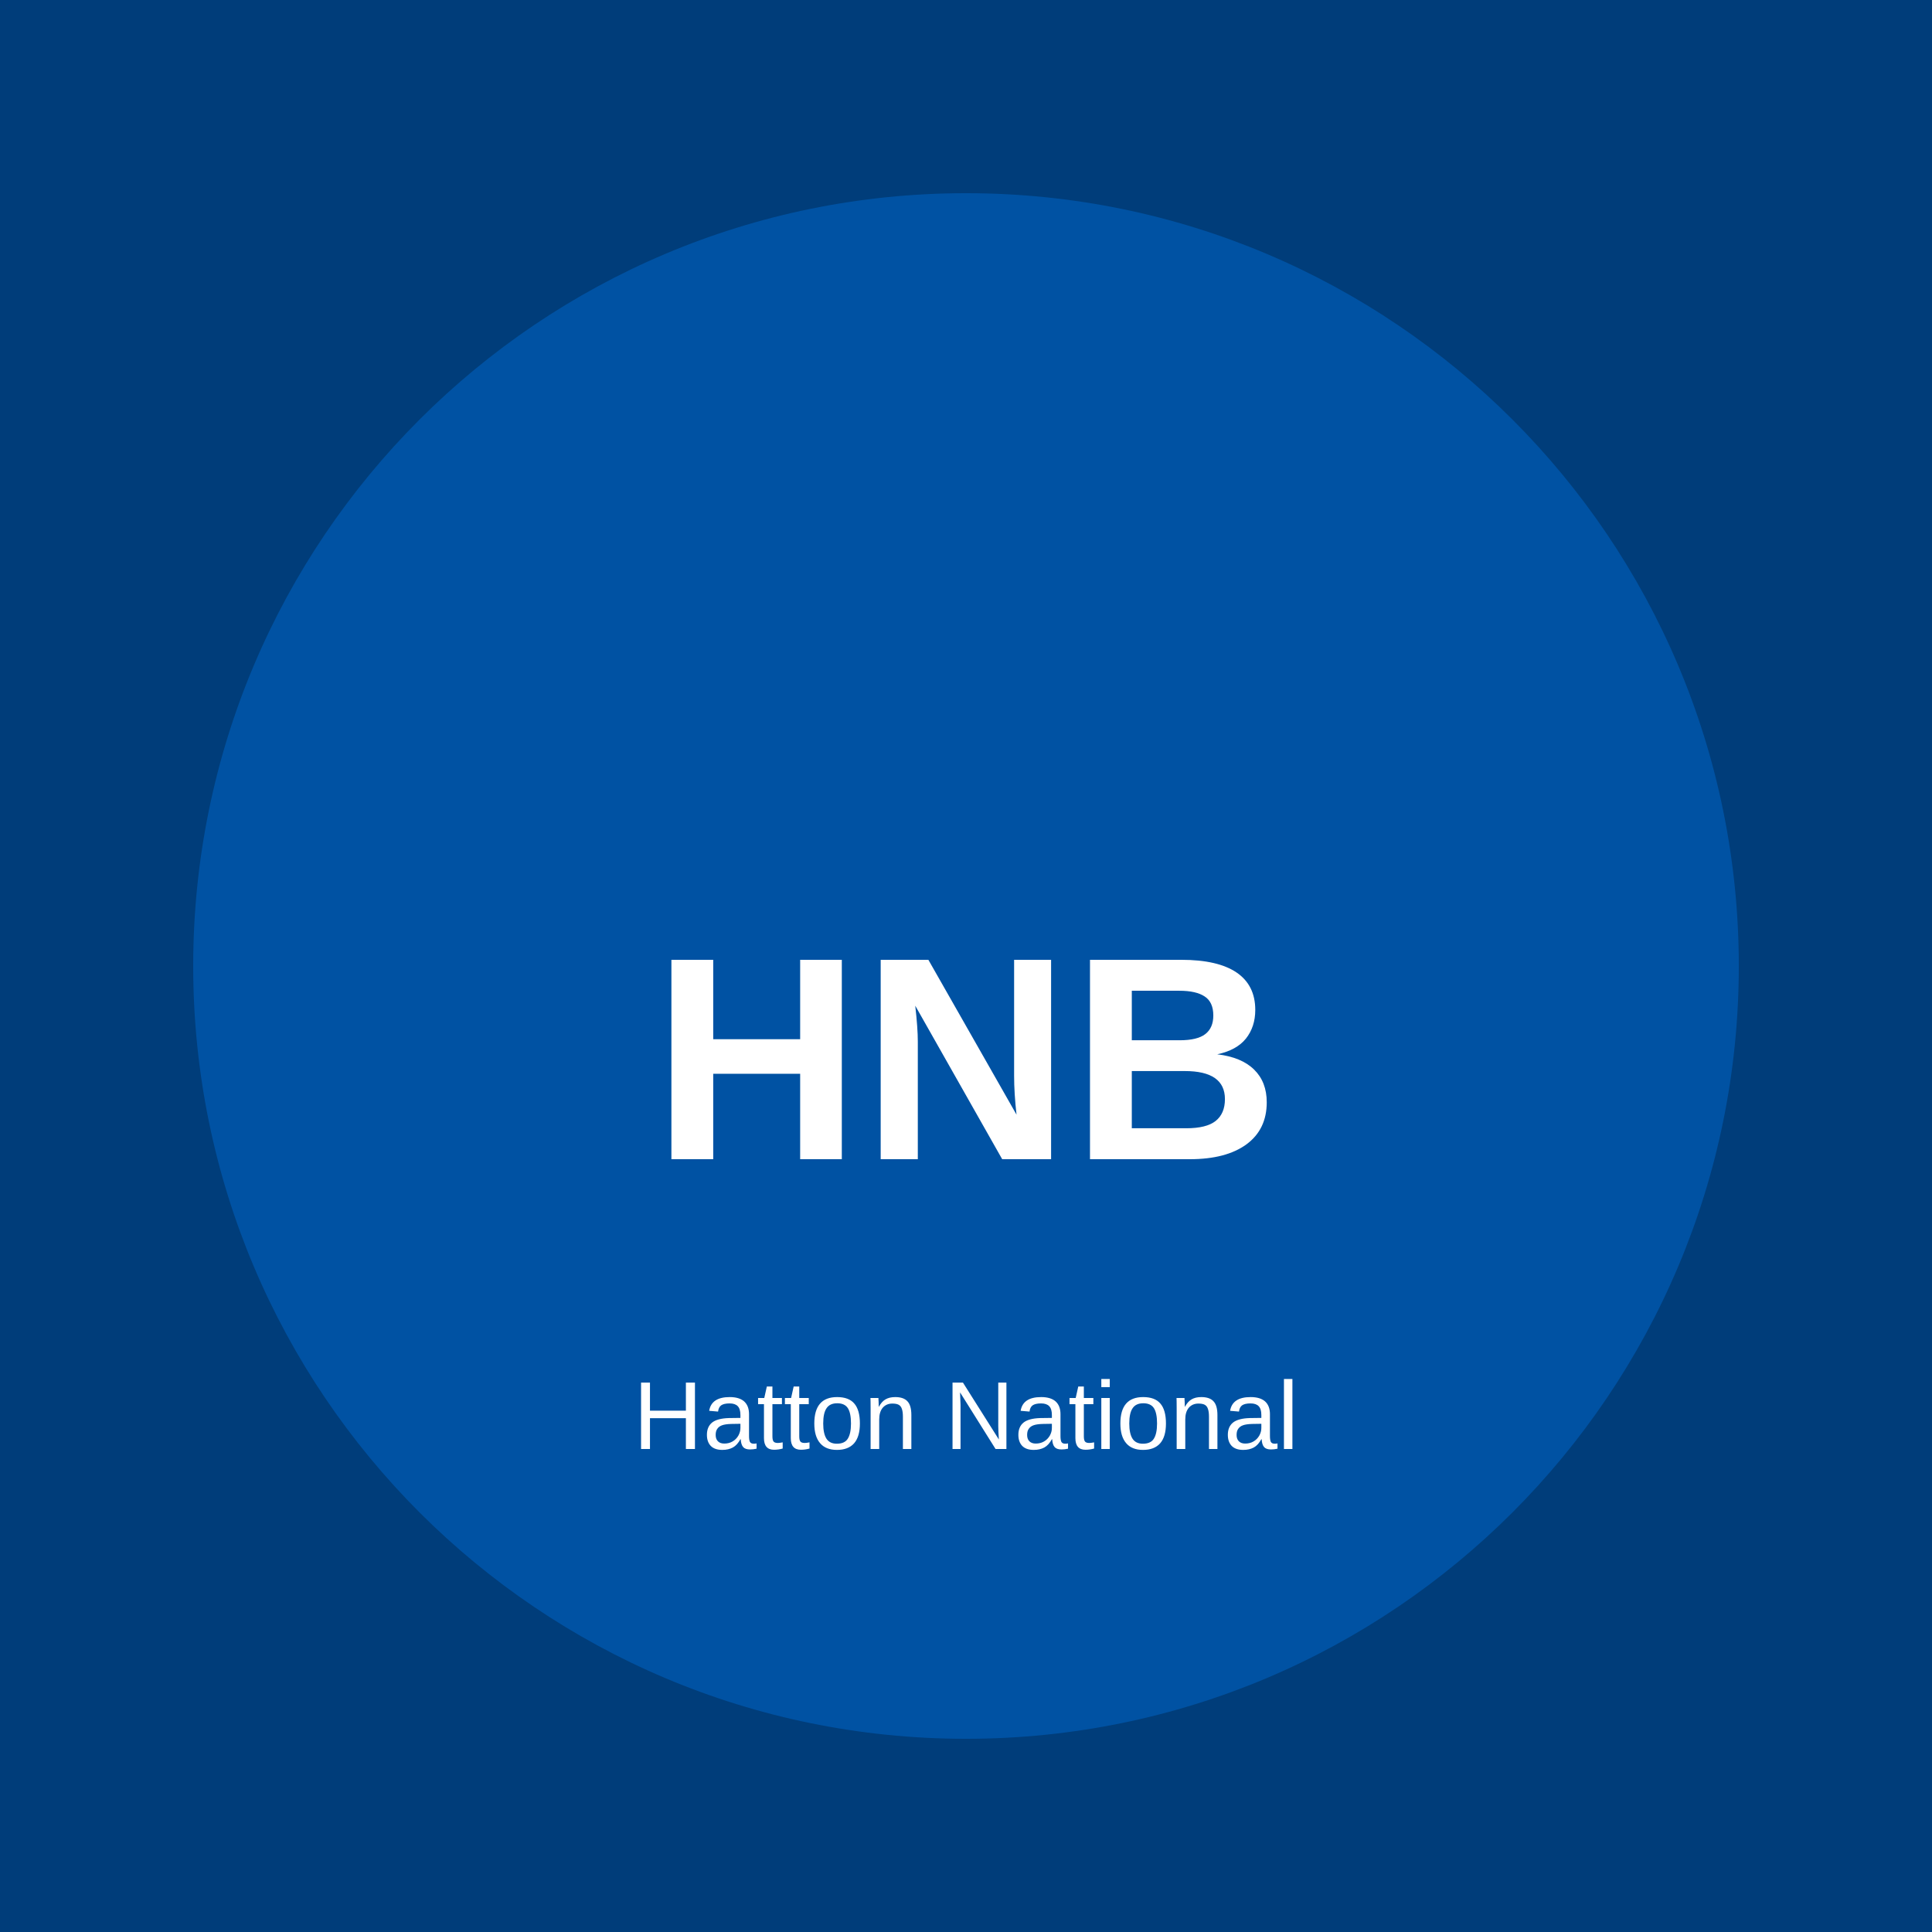
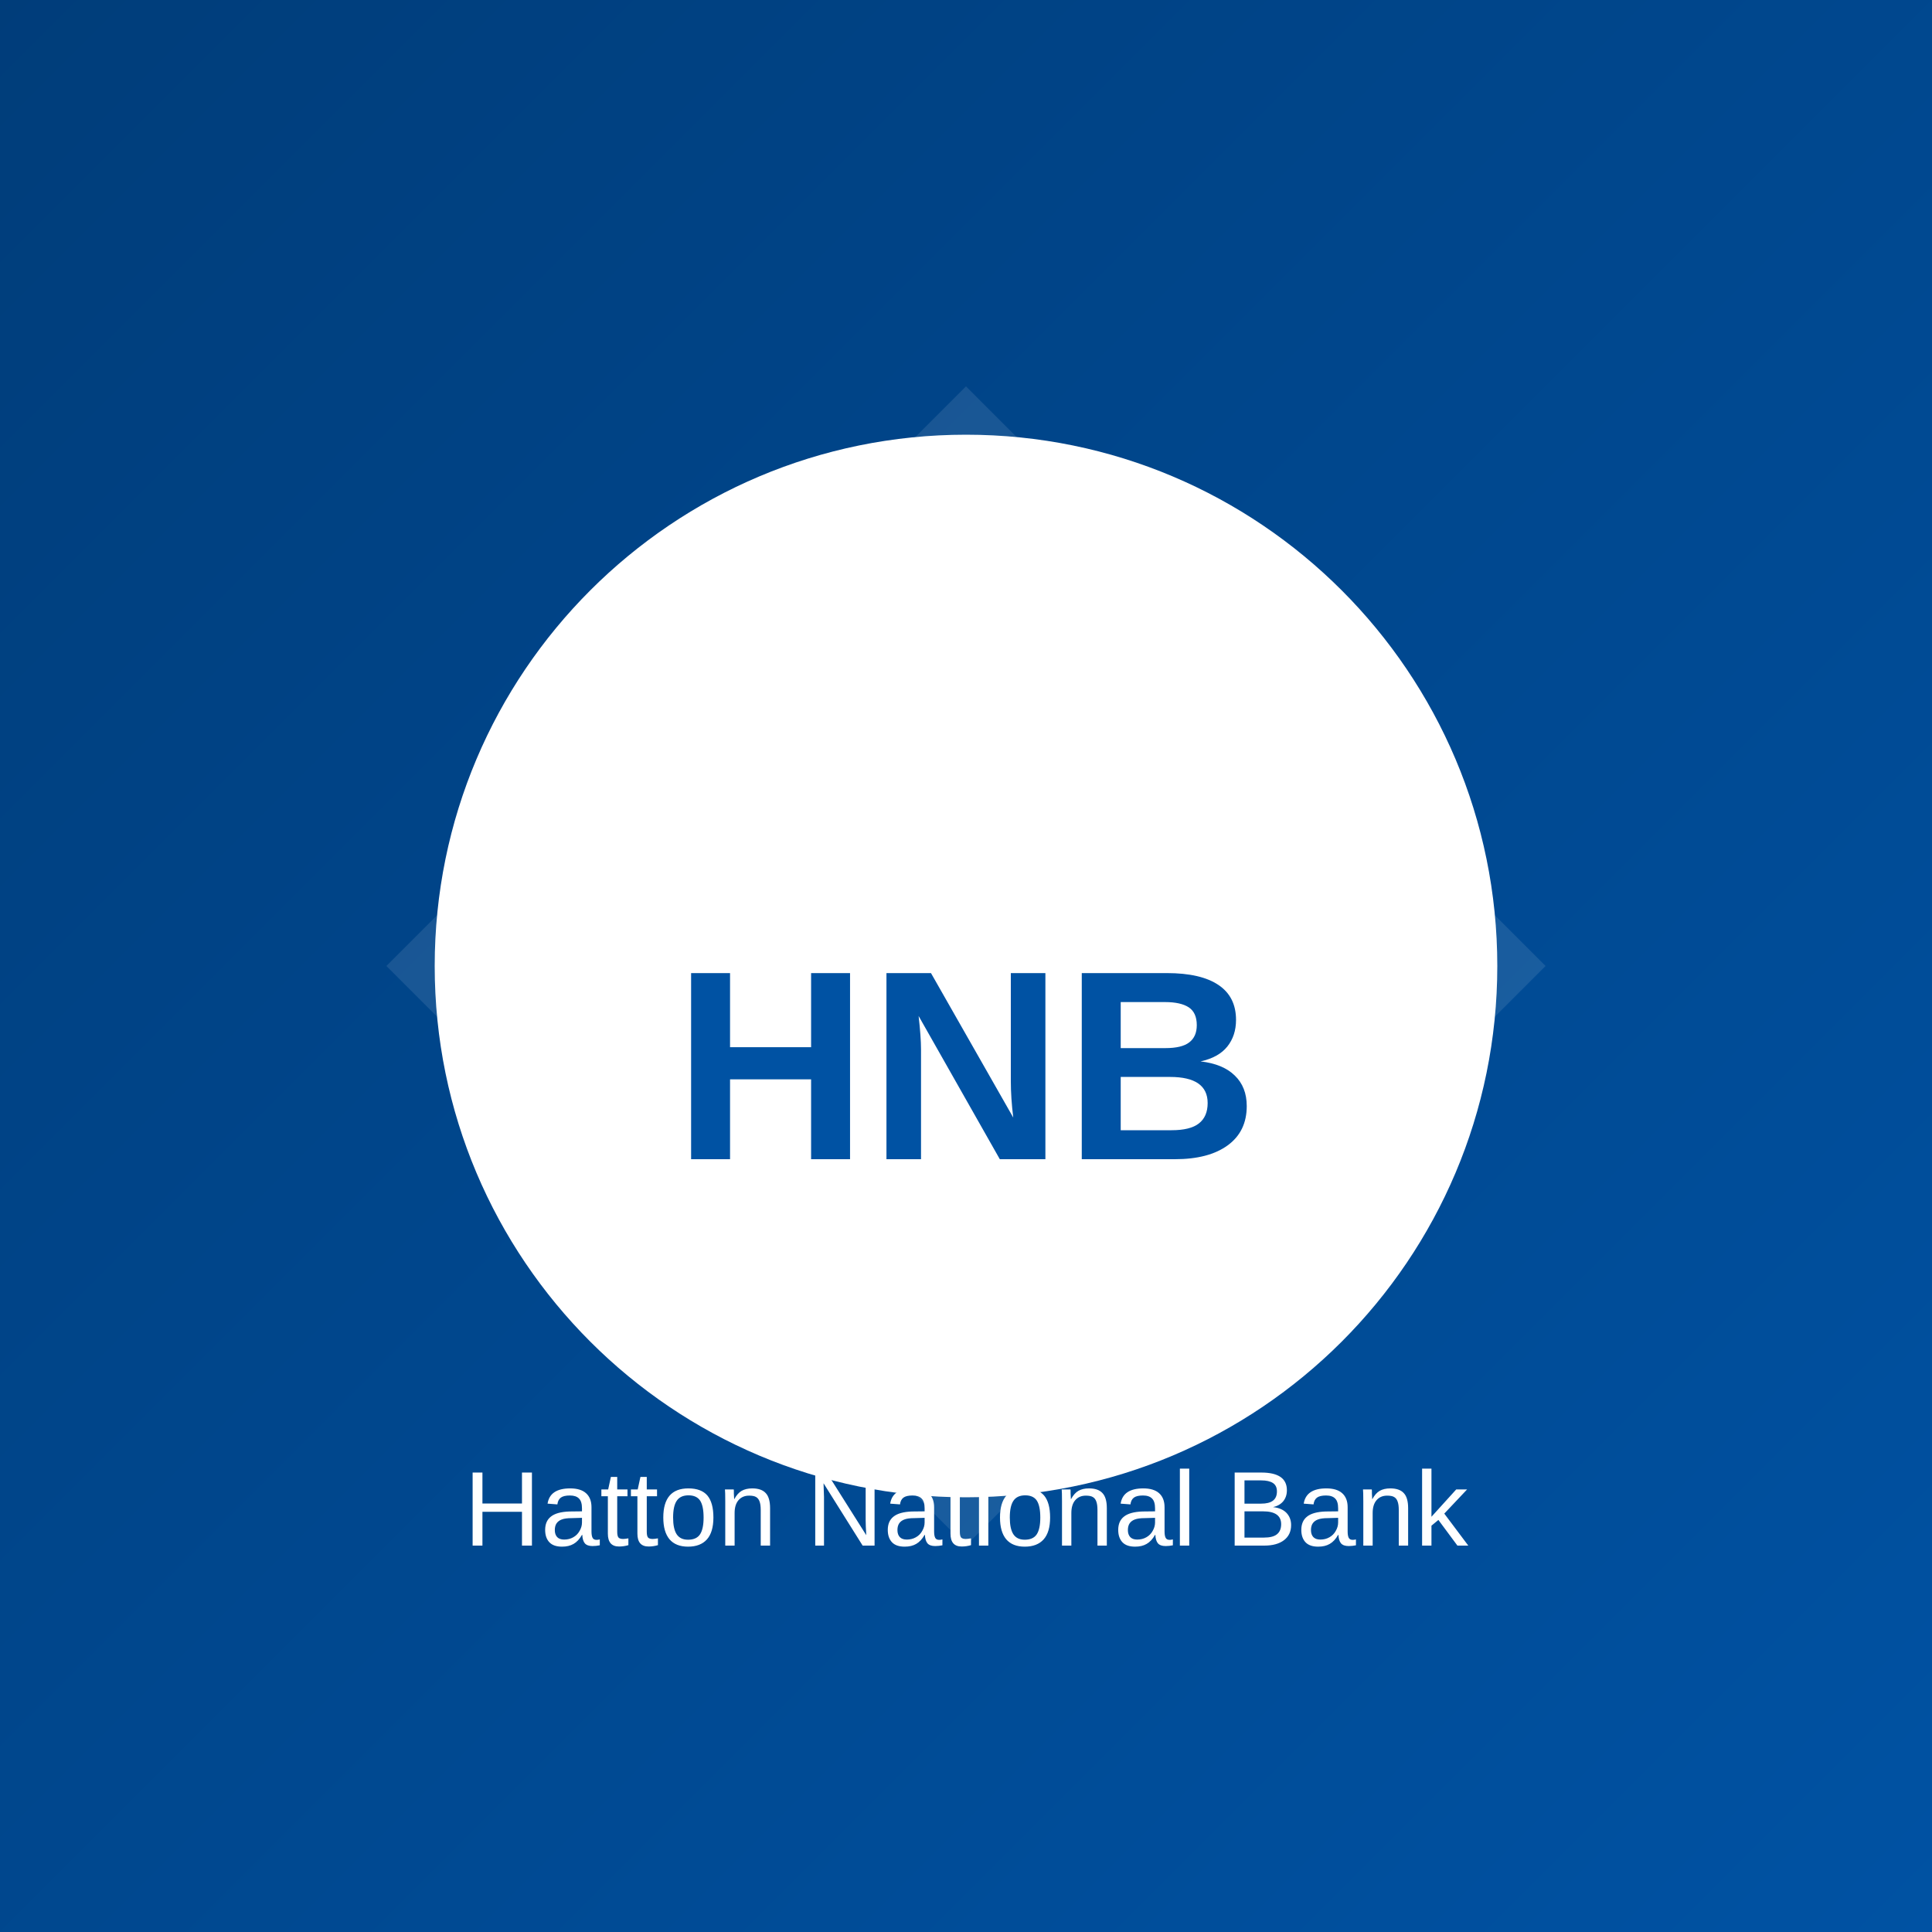
<svg xmlns="http://www.w3.org/2000/svg" viewBox="0 0 200 200">
-   <rect width="200" height="200" fill="#003d7a" />
-   <circle cx="100" cy="100" r="80" fill="#0052a3" />
-   <text x="100" y="120" font-size="30" font-weight="bold" fill="white" text-anchor="middle" font-family="Arial, sans-serif">HNB</text>
-   <text x="100" y="150" font-size="10" fill="white" text-anchor="middle" font-family="Arial, sans-serif">Hatton National</text>
+   <defs>
+     <linearGradient id="hnbGradient" x1="0%" y1="0%" x2="100%" y2="100%">
+       <stop offset="0%" style="stop-color:#003d7a;stop-opacity:1" />
+       <stop offset="100%" style="stop-color:#0052a3;stop-opacity:1" />
+     </linearGradient>
+   </defs>
+   <rect width="200" height="200" fill="url(#hnbGradient)" />
+   <polygon points="100,40 160,100 100,160 40,100" fill="white" opacity="0.1" />
+   <circle cx="100" cy="100" r="55" fill="white" />
+   <text x="100" y="120" font-size="28" font-weight="bold" fill="#0052a3" text-anchor="middle" font-family="Arial, sans-serif">HNB</text>
+   <text x="100" y="160" font-size="11" fill="white" text-anchor="middle" font-family="Arial, sans-serif">Hatton National Bank</text>
</svg>
